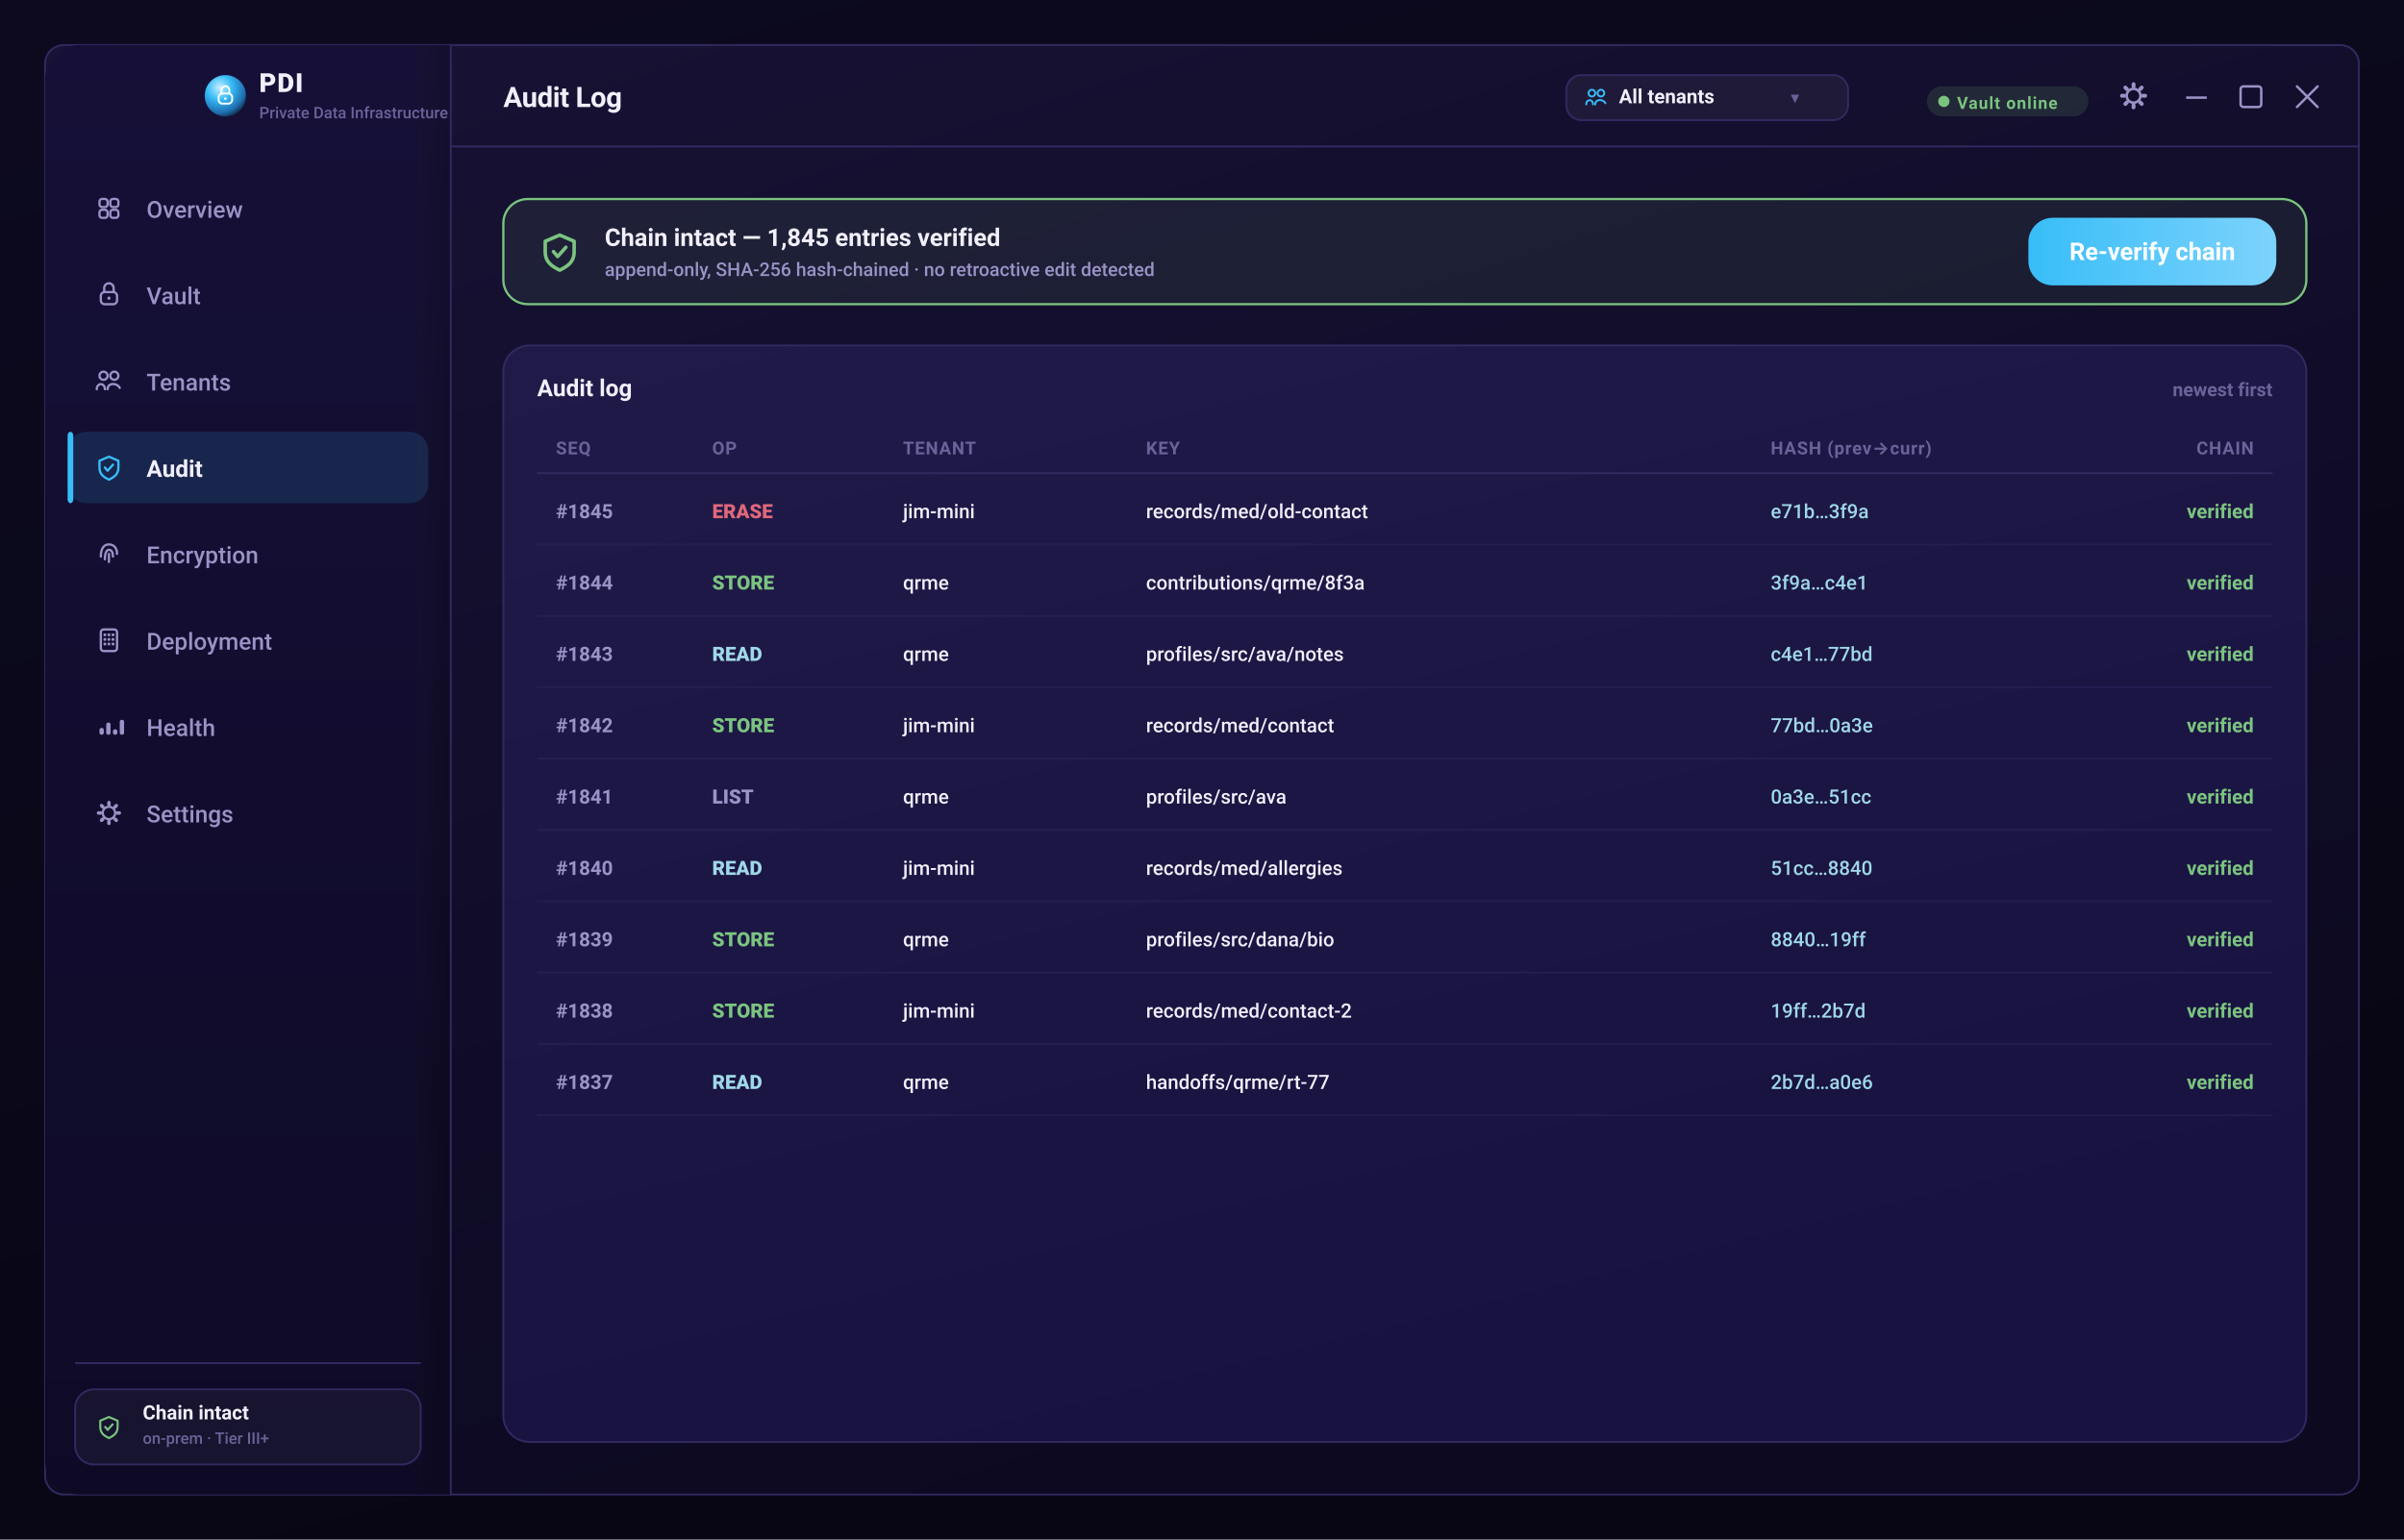
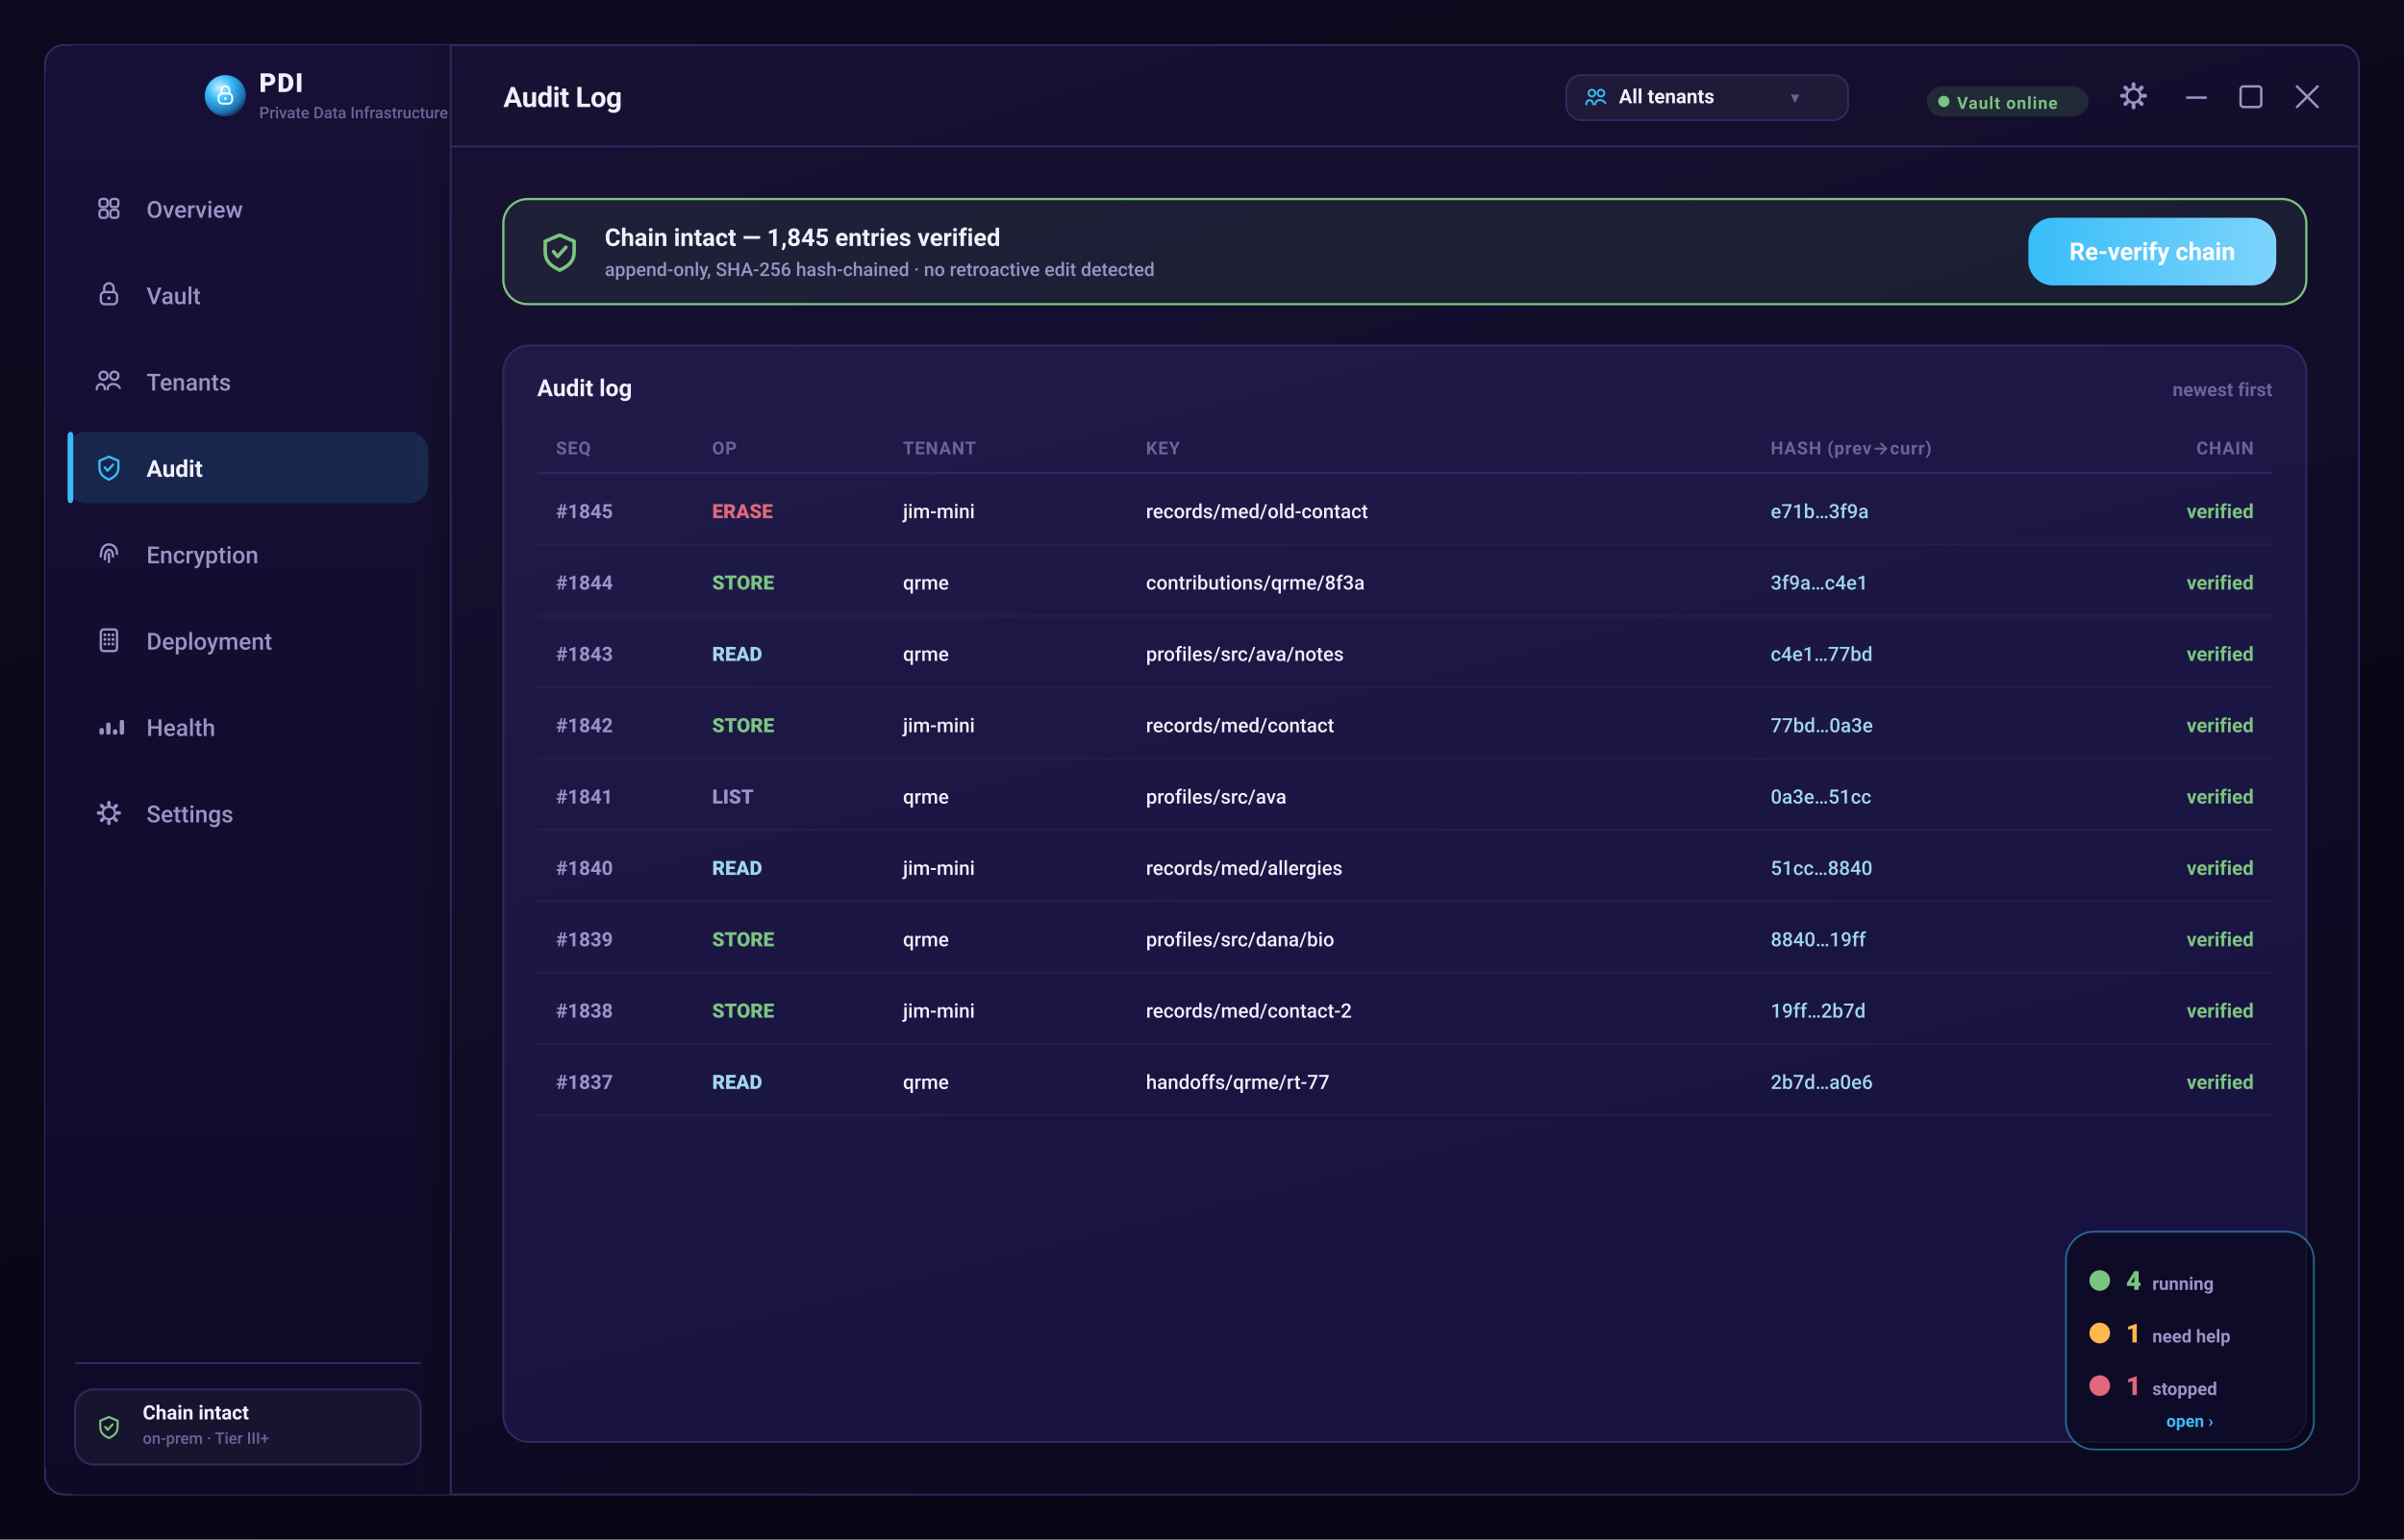
<svg xmlns="http://www.w3.org/2000/svg" width="1280" height="820" viewBox="0 0 1280 820" role="img" aria-label="PDI console — Audit Log">
  <defs>
    <linearGradient id="gPage" x1="0" y1="0" x2="0.4" y2="1">
      <stop offset="0" stop-color="#0d0a20" />
      <stop offset="1" stop-color="#080614" />
    </linearGradient>
    <linearGradient id="gScr" x1="0" y1="0" x2="0.5" y2="1">
      <stop offset="0" stop-color="#181235" />
      <stop offset="1" stop-color="#0c0920" />
    </linearGradient>
    <linearGradient id="gSide" x1="0" y1="0" x2="0" y2="1">
      <stop offset="0" stop-color="#161038" />
      <stop offset="1" stop-color="#0e0a26" />
    </linearGradient>
    <linearGradient id="gCard" x1="0" y1="0" x2="0.4" y2="1">
      <stop offset="0" stop-color="#201a48" />
      <stop offset="1" stop-color="#181240" />
    </linearGradient>
    <linearGradient id="gBrand" x1="0" y1="0" x2="1" y2="0">
      <stop offset="0" stop-color="#38bdf8" />
      <stop offset="1" stop-color="#7dd3fc" />
    </linearGradient>
    <linearGradient id="gAmber" x1="0" y1="0" x2="1" y2="0">
      <stop offset="0" stop-color="#ffb84d" />
      <stop offset="1" stop-color="#ffd27a" />
    </linearGradient>
    <linearGradient id="mG" x1="0" y1="0" x2="1" y2="0">
      <stop offset="0" stop-color="#5fb87a" />
      <stop offset="1" stop-color="#7bc47f" />
    </linearGradient>
    <linearGradient id="mC" x1="0" y1="0" x2="1" y2="0">
      <stop offset="0" stop-color="#6bb6d6" />
      <stop offset="1" stop-color="#9fd8e8" />
    </linearGradient>
    <radialGradient id="orb" cx="36%" cy="30%" r="78%">
      <stop offset="0" stop-color="#cbeeff" />
      <stop offset="38%" stop-color="#38bdf8" />
      <stop offset="78%" stop-color="#1f6fb2" />
      <stop offset="100%" stop-color="#0b2438" />
    </radialGradient>
  </defs>
  <rect x="0.0" y="0.0" width="1280.0" height="820.0" rx="0" fill="url(#gPage)" />
  <rect x="24" y="24" width="1232" height="772" rx="10" fill="url(#gScr)" stroke="#302a60" stroke-width="1" />
  <rect x="24.0" y="24.0" width="216.0" height="772.0" rx="18" fill="url(#gSide)" />
  <rect x="222.0" y="24.0" width="18.0" height="772.0" rx="0" fill="url(#gScr)" />
  <line x1="240" y1="24" x2="240" y2="796" stroke="#302a60" stroke-width="1" />
  <line x1="240" y1="78" x2="1256" y2="78" stroke="#302a60" stroke-width="1" />
  <line x1="1164" y1="52" x2="1175" y2="52" stroke="#9a93c6" stroke-width="1.3" />
  <rect x="1193.0" y="46.0" width="11.0" height="11.0" rx="1.5" fill="none" stroke="#9a93c6" stroke-width="1.3" />
  <path d="M1223 46 l11 11 M1234 46 l-11 11" stroke="#9a93c6" stroke-width="1.3" stroke-linecap="round" />
  <circle cx="120" cy="51" r="11" fill="url(#orb)" />
  <rect x="116.4" y="49.8" width="7.2" height="5.4" rx="2" fill="none" stroke="rgba(255,255,255,0.95)" stroke-width="1.02" stroke-linecap="round" stroke-linejoin="round" />
  <path d="M117.9 49.8 v-1.8 a2.1 2.1 0 0 1 4.2 0 v1.8" fill="none" stroke="rgba(255,255,255,0.95)" stroke-width="1.02" stroke-linecap="round" stroke-linejoin="round" />
  <circle cx="120" cy="52.5" r="0.72" fill="rgba(255,255,255,0.95)" />
  <text x="138.0" y="49.0" font-family="-apple-system,BlinkMacSystemFont,'SF Pro Display','SF Pro Text','Segoe UI',Roboto,system-ui,sans-serif" font-size="14" font-weight="800" fill="#f2effc" text-anchor="start" letter-spacing="0.5">PDI</text>
  <text x="138.0" y="63.0" font-family="-apple-system,BlinkMacSystemFont,'SF Pro Display','SF Pro Text','Segoe UI',Roboto,system-ui,sans-serif" font-size="8.5" font-weight="500" fill="#6a6399" text-anchor="start">Private Data Infrastructure</text>
  <text x="268.0" y="57.0" font-family="-apple-system,BlinkMacSystemFont,'SF Pro Display','SF Pro Text','Segoe UI',Roboto,system-ui,sans-serif" font-size="15" font-weight="700" fill="#f2effc" text-anchor="start" letter-spacing="-0.2">Audit Log</text>
  <rect x="1134.96" y="43.8" width="2.08" height="3.2" rx="1" transform="rotate(0 1136 51)" fill="#9a93c6" />
  <rect x="1134.96" y="43.8" width="2.08" height="3.2" rx="1" transform="rotate(45 1136 51)" fill="#9a93c6" />
  <rect x="1134.96" y="43.8" width="2.08" height="3.2" rx="1" transform="rotate(90 1136 51)" fill="#9a93c6" />
  <rect x="1134.96" y="43.8" width="2.08" height="3.2" rx="1" transform="rotate(135 1136 51)" fill="#9a93c6" />
  <rect x="1134.96" y="43.8" width="2.08" height="3.2" rx="1" transform="rotate(180 1136 51)" fill="#9a93c6" />
  <rect x="1134.96" y="43.8" width="2.08" height="3.2" rx="1" transform="rotate(225 1136 51)" fill="#9a93c6" />
  <rect x="1134.96" y="43.8" width="2.08" height="3.2" rx="1" transform="rotate(270 1136 51)" fill="#9a93c6" />
  <rect x="1134.96" y="43.8" width="2.08" height="3.2" rx="1" transform="rotate(315 1136 51)" fill="#9a93c6" />
  <circle cx="1136" cy="51" r="3.68" fill="none" stroke="#9a93c6" stroke-width="1.36" stroke-linecap="round" stroke-linejoin="round" />
  <rect x="1026.0" y="46.0" width="86.0" height="16.0" rx="8" fill="rgba(123,196,127,0.14)" />
  <circle cx="1035.0" cy="54" r="3" fill="#7bc47f" />
  <text x="1042.0" y="58.0" font-family="-apple-system,BlinkMacSystemFont,'SF Pro Display','SF Pro Text','Segoe UI',Roboto,system-ui,sans-serif" font-size="9" font-weight="700" fill="#7bc47f" text-anchor="start" letter-spacing="0.5">Vault online</text>
  <rect x="834.0" y="40.0" width="150.0" height="24.0" rx="8" fill="rgba(255,255,255,0.05)" stroke="#302a60" stroke-width="1" />
  <circle cx="847.6" cy="49.6" r="1.8" fill="none" stroke="#38bdf8" stroke-width="1.02" stroke-linecap="round" stroke-linejoin="round" />
  <circle cx="852.4" cy="49.6" r="1.8" fill="none" stroke="#38bdf8" stroke-width="1.02" stroke-linecap="round" stroke-linejoin="round" />
  <path d="M844.6 55.6 c0 -3.0 3.6 -3.0 3.6 0 M849.4 55.6 c0 -3.0 4.2 -3.0 5.4 -0.6" fill="none" stroke="#38bdf8" stroke-width="1.02" stroke-linecap="round" stroke-linejoin="round" />
  <text x="862.0" y="55.0" font-family="-apple-system,BlinkMacSystemFont,'SF Pro Display','SF Pro Text','Segoe UI',Roboto,system-ui,sans-serif" font-size="10.5" font-weight="600" fill="#f2effc" text-anchor="start">All tenants</text>
  <text x="958.0" y="55.0" font-family="-apple-system,BlinkMacSystemFont,'SF Pro Display','SF Pro Text','Segoe UI',Roboto,system-ui,sans-serif" font-size="9" font-weight="600" fill="#6a6399" text-anchor="end">▾</text>
  <rect x="52.96" y="105.96" width="4.32" height="4.32" rx="1.4" fill="none" stroke="#9a93c6" stroke-width="1.22" stroke-linecap="round" stroke-linejoin="round" />
  <rect x="58.72" y="105.96" width="4.32" height="4.32" rx="1.4" fill="none" stroke="#9a93c6" stroke-width="1.22" stroke-linecap="round" stroke-linejoin="round" />
  <rect x="52.96" y="111.72" width="4.32" height="4.32" rx="1.4" fill="none" stroke="#9a93c6" stroke-width="1.22" stroke-linecap="round" stroke-linejoin="round" />
  <rect x="58.72" y="111.72" width="4.32" height="4.32" rx="1.4" fill="none" stroke="#9a93c6" stroke-width="1.22" stroke-linecap="round" stroke-linejoin="round" />
  <text x="78.0" y="116.0" font-family="-apple-system,BlinkMacSystemFont,'SF Pro Display','SF Pro Text','Segoe UI',Roboto,system-ui,sans-serif" font-size="12.5" font-weight="500" fill="#9a93c6" text-anchor="start">Overview</text>
  <rect x="53.68" y="155.56" width="8.64" height="6.48" rx="2" fill="none" stroke="#9a93c6" stroke-width="1.22" stroke-linecap="round" stroke-linejoin="round" />
  <path d="M55.48 155.56 v-2.16 a2.52 2.52 0 0 1 5.04 0 v2.16" fill="none" stroke="#9a93c6" stroke-width="1.22" stroke-linecap="round" stroke-linejoin="round" />
  <circle cx="58" cy="158.8" r="0.864" fill="#9a93c6" />
  <text x="78.0" y="162.0" font-family="-apple-system,BlinkMacSystemFont,'SF Pro Display','SF Pro Text','Segoe UI',Roboto,system-ui,sans-serif" font-size="12.5" font-weight="500" fill="#9a93c6" text-anchor="start">Vault</text>
  <circle cx="55.12" cy="200.12" r="2.16" fill="none" stroke="#9a93c6" stroke-width="1.22" stroke-linecap="round" stroke-linejoin="round" />
  <circle cx="60.88" cy="200.12" r="2.16" fill="none" stroke="#9a93c6" stroke-width="1.22" stroke-linecap="round" stroke-linejoin="round" />
  <path d="M51.52 207.32 c0 -3.6 4.32 -3.6 4.32 0 M57.28 207.32 c0 -3.6 5.04 -3.6 6.48 -0.72" fill="none" stroke="#9a93c6" stroke-width="1.22" stroke-linecap="round" stroke-linejoin="round" />
  <text x="78.0" y="208.0" font-family="-apple-system,BlinkMacSystemFont,'SF Pro Display','SF Pro Text','Segoe UI',Roboto,system-ui,sans-serif" font-size="12.5" font-weight="500" fill="#9a93c6" text-anchor="start">Tenants</text>
  <rect x="36.0" y="230.0" width="192.0" height="38.0" rx="10" fill="rgba(56,189,248,0.14)" />
  <rect x="36.0" y="230.0" width="3.0" height="38.0" rx="2" fill="#38bdf8" />
  <path d="M58 243.24 l5.04 2.16 v3.6 c0 3.6 -2.16 5.04 -5.04 6.48 c-2.88 -1.44 -5.04 -2.88 -5.04 -6.48 v-3.6 Z" fill="none" stroke="#38bdf8" stroke-width="1.22" stroke-linecap="round" stroke-linejoin="round" />
  <path d="M55.84 249 l1.44 1.728 2.88 -3.24" fill="none" stroke="#38bdf8" stroke-width="1.22" stroke-linecap="round" stroke-linejoin="round" />
  <text x="78.0" y="254.0" font-family="-apple-system,BlinkMacSystemFont,'SF Pro Display','SF Pro Text','Segoe UI',Roboto,system-ui,sans-serif" font-size="12.5" font-weight="650" fill="#f2effc" text-anchor="start">Audit</text>
  <path d="M53.68 296.44 c0 -5.04 2.16 -6.48 4.32 -6.48 c2.16 0 4.32 1.44 4.32 5.04" fill="none" stroke="#9a93c6" stroke-width="1.22" stroke-linecap="round" stroke-linejoin="round" />
  <path d="M55.84 297.88 c0 -4.32 1.44 -5.04 2.16 -5.04 c1.44 0 2.16 1.44 2.16 3.6" fill="none" stroke="#9a93c6" stroke-width="1.22" stroke-linecap="round" stroke-linejoin="round" />
  <path d="M58 299.32 v-4.32" fill="none" stroke="#9a93c6" stroke-width="1.22" stroke-linecap="round" stroke-linejoin="round" />
  <text x="78.0" y="300.0" font-family="-apple-system,BlinkMacSystemFont,'SF Pro Display','SF Pro Text','Segoe UI',Roboto,system-ui,sans-serif" font-size="12.5" font-weight="500" fill="#9a93c6" text-anchor="start">Encryption</text>
  <rect x="53.68" y="335.24" width="8.64" height="11.52" rx="1.5" fill="none" stroke="#9a93c6" stroke-width="1.22" stroke-linecap="round" stroke-linejoin="round" />
  <rect x="55.12" y="337.4" width="1.44" height="1.44" rx="0.4" fill="#9a93c6" />
  <rect x="57.28" y="337.4" width="1.44" height="1.44" rx="0.4" fill="#9a93c6" />
  <rect x="59.44" y="337.4" width="1.44" height="1.44" rx="0.4" fill="#9a93c6" />
  <rect x="55.12" y="339.848" width="1.44" height="1.44" rx="0.4" fill="#9a93c6" />
  <rect x="57.28" y="339.848" width="1.44" height="1.44" rx="0.4" fill="#9a93c6" />
  <rect x="59.44" y="339.848" width="1.44" height="1.44" rx="0.4" fill="#9a93c6" />
  <rect x="55.12" y="342.296" width="1.44" height="1.44" rx="0.4" fill="#9a93c6" />
  <rect x="57.28" y="342.296" width="1.44" height="1.44" rx="0.4" fill="#9a93c6" />
  <rect x="59.44" y="342.296" width="1.44" height="1.44" rx="0.4" fill="#9a93c6" />
  <text x="78.0" y="346.0" font-family="-apple-system,BlinkMacSystemFont,'SF Pro Display','SF Pro Text','Segoe UI',Roboto,system-ui,sans-serif" font-size="12.5" font-weight="500" fill="#9a93c6" text-anchor="start">Deployment</text>
  <rect x="52.96" y="387.72" width="2.304" height="3.6" rx="1" fill="#9a93c6" />
  <rect x="56.56" y="384.84" width="2.304" height="6.48" rx="1" fill="#9a93c6" />
  <rect x="60.16" y="388.44" width="2.304" height="2.88" rx="1" fill="#9a93c6" />
  <rect x="63.76" y="383.4" width="2.304" height="7.92" rx="1" fill="#9a93c6" />
  <text x="78.0" y="392.0" font-family="-apple-system,BlinkMacSystemFont,'SF Pro Display','SF Pro Text','Segoe UI',Roboto,system-ui,sans-serif" font-size="12.5" font-weight="500" fill="#9a93c6" text-anchor="start">Health</text>
  <rect x="57.064" y="426.52" width="1.872" height="2.88" rx="1" transform="rotate(0 58 433)" fill="#9a93c6" />
  <rect x="57.064" y="426.52" width="1.872" height="2.88" rx="1" transform="rotate(45 58 433)" fill="#9a93c6" />
  <rect x="57.064" y="426.52" width="1.872" height="2.88" rx="1" transform="rotate(90 58 433)" fill="#9a93c6" />
  <rect x="57.064" y="426.52" width="1.872" height="2.88" rx="1" transform="rotate(135 58 433)" fill="#9a93c6" />
  <rect x="57.064" y="426.52" width="1.872" height="2.88" rx="1" transform="rotate(180 58 433)" fill="#9a93c6" />
  <rect x="57.064" y="426.52" width="1.872" height="2.88" rx="1" transform="rotate(225 58 433)" fill="#9a93c6" />
  <rect x="57.064" y="426.52" width="1.872" height="2.88" rx="1" transform="rotate(270 58 433)" fill="#9a93c6" />
  <rect x="57.064" y="426.52" width="1.872" height="2.88" rx="1" transform="rotate(315 58 433)" fill="#9a93c6" />
  <circle cx="58" cy="433" r="3.312" fill="none" stroke="#9a93c6" stroke-width="1.22" stroke-linecap="round" stroke-linejoin="round" />
  <text x="78.0" y="438.0" font-family="-apple-system,BlinkMacSystemFont,'SF Pro Display','SF Pro Text','Segoe UI',Roboto,system-ui,sans-serif" font-size="12.5" font-weight="500" fill="#9a93c6" text-anchor="start">Settings</text>
  <line x1="40" y1="726" x2="224" y2="726" stroke="#302a60" stroke-width="1" />
  <rect x="40.0" y="740.0" width="184.0" height="40.0" rx="10" fill="rgba(255,255,255,0.04)" stroke="#302a60" stroke-width="1" />
  <path d="M58 754.72 l4.62 1.98 v3.3 c0 3.3 -1.98 4.62 -4.62 5.94 c-2.64 -1.32 -4.62 -2.64 -4.62 -5.94 v-3.3 Z" fill="none" stroke="#7bc47f" stroke-width="1.12" stroke-linecap="round" stroke-linejoin="round" />
  <path d="M56.02 760 l1.32 1.584 2.64 -2.97" fill="none" stroke="#7bc47f" stroke-width="1.12" stroke-linecap="round" stroke-linejoin="round" />
  <text x="76.0" y="756.0" font-family="-apple-system,BlinkMacSystemFont,'SF Pro Display','SF Pro Text','Segoe UI',Roboto,system-ui,sans-serif" font-size="10.5" font-weight="650" fill="#f2effc" text-anchor="start">Chain intact</text>
  <text x="76.0" y="769.0" font-family="-apple-system,BlinkMacSystemFont,'SF Pro Display','SF Pro Text','Segoe UI',Roboto,system-ui,sans-serif" font-size="8.5" font-weight="500" fill="#6a6399" text-anchor="start">on-prem · Tier III+</text>
  <marker id="ah" markerWidth="8" markerHeight="8" refX="6" refY="3" orient="auto">
    <path d="M0 0 L6 3 L0 6 Z" fill="#6a6399" />
  </marker>
  <rect x="268.0" y="106.0" width="960.0" height="56.0" rx="13" fill="rgba(123,196,127,0.09)" stroke="#7bc47f" stroke-width="1.2" />
  <path d="M298 125.2 l7.7 3.3 v5.5 c0 5.5 -3.3 7.7 -7.7 9.9 c-4.4 -2.2 -7.7 -4.4 -7.7 -9.9 v-5.5 Z" fill="none" stroke="#7bc47f" stroke-width="1.87" stroke-linecap="round" stroke-linejoin="round" />
  <path d="M294.7 134 l2.2 2.64 4.4 -4.95" fill="none" stroke="#7bc47f" stroke-width="1.87" stroke-linecap="round" stroke-linejoin="round" />
  <text x="322.0" y="131.0" font-family="-apple-system,BlinkMacSystemFont,'SF Pro Display','SF Pro Text','Segoe UI',Roboto,system-ui,sans-serif" font-size="13" font-weight="700" fill="#f2effc" text-anchor="start">Chain intact — 1,845 entries verified</text>
  <text x="322.0" y="147.0" font-family="-apple-system,BlinkMacSystemFont,'SF Pro Display','SF Pro Text','Segoe UI',Roboto,system-ui,sans-serif" font-size="10" font-weight="500" fill="#9a93c6" text-anchor="start">append-only, SHA-256 hash-chained · no retroactive edit detected</text>
  <rect x="1080.0" y="116.0" width="132.0" height="36.0" rx="13" fill="url(#gBrand)" />
  <text x="1146.0" y="138.5" font-family="-apple-system,BlinkMacSystemFont,'SF Pro Display','SF Pro Text','Segoe UI',Roboto,system-ui,sans-serif" font-size="13" font-weight="700" fill="#fff" text-anchor="middle">Re-verify chain</text>
  <rect x="268.0" y="184.0" width="960.0" height="584.0" rx="14" fill="url(#gCard)" stroke="#302a60" stroke-width="1" />
  <text x="286.0" y="211.0" font-family="-apple-system,BlinkMacSystemFont,'SF Pro Display','SF Pro Text','Segoe UI',Roboto,system-ui,sans-serif" font-size="12.5" font-weight="700" fill="#f2effc" text-anchor="start">Audit log</text>
  <text x="1210.0" y="211.0" font-family="-apple-system,BlinkMacSystemFont,'SF Pro Display','SF Pro Text','Segoe UI',Roboto,system-ui,sans-serif" font-size="10" font-weight="600" fill="#6a6399" text-anchor="end">newest first</text>
  <text x="296.0" y="242.0" font-family="-apple-system,BlinkMacSystemFont,'SF Pro Display','SF Pro Text','Segoe UI',Roboto,system-ui,sans-serif" font-size="9.5" font-weight="700" fill="#6a6399" text-anchor="start" letter-spacing="0.4">SEQ</text>
  <text x="379.2" y="242.0" font-family="-apple-system,BlinkMacSystemFont,'SF Pro Display','SF Pro Text','Segoe UI',Roboto,system-ui,sans-serif" font-size="9.5" font-weight="700" fill="#6a6399" text-anchor="start" letter-spacing="0.4">OP</text>
  <text x="480.8" y="242.0" font-family="-apple-system,BlinkMacSystemFont,'SF Pro Display','SF Pro Text','Segoe UI',Roboto,system-ui,sans-serif" font-size="9.5" font-weight="700" fill="#6a6399" text-anchor="start" letter-spacing="0.4">TENANT</text>
  <text x="610.2" y="242.0" font-family="-apple-system,BlinkMacSystemFont,'SF Pro Display','SF Pro Text','Segoe UI',Roboto,system-ui,sans-serif" font-size="9.5" font-weight="700" fill="#6a6399" text-anchor="start" letter-spacing="0.4">KEY</text>
  <text x="942.8" y="242.0" font-family="-apple-system,BlinkMacSystemFont,'SF Pro Display','SF Pro Text','Segoe UI',Roboto,system-ui,sans-serif" font-size="9.5" font-weight="700" fill="#6a6399" text-anchor="start" letter-spacing="0.4">HASH  (prev→curr)</text>
  <text x="1200.0" y="242.0" font-family="-apple-system,BlinkMacSystemFont,'SF Pro Display','SF Pro Text','Segoe UI',Roboto,system-ui,sans-serif" font-size="9.5" font-weight="700" fill="#6a6399" text-anchor="end" letter-spacing="0.4">CHAIN</text>
  <line x1="286" y1="252" x2="1210" y2="252" stroke="#302a60" stroke-width="1" />
  <text x="296.0" y="276.0" font-family="-apple-system,BlinkMacSystemFont,'SF Pro Display','SF Pro Text','Segoe UI',Roboto,system-ui,sans-serif" font-size="10.5" font-weight="600" fill="#9a93c6" text-anchor="start">#1845</text>
  <text x="379.2" y="276.0" font-family="-apple-system,BlinkMacSystemFont,'SF Pro Display','SF Pro Text','Segoe UI',Roboto,system-ui,sans-serif" font-size="10.5" font-weight="800" fill="#e0687a" text-anchor="start">ERASE</text>
  <text x="480.8" y="276.0" font-family="-apple-system,BlinkMacSystemFont,'SF Pro Display','SF Pro Text','Segoe UI',Roboto,system-ui,sans-serif" font-size="10.5" font-weight="500" fill="#f2effc" text-anchor="start">jim-mini</text>
  <text x="610.2" y="276.0" font-family="-apple-system,BlinkMacSystemFont,'SF Pro Display','SF Pro Text','Segoe UI',Roboto,system-ui,sans-serif" font-size="10.5" font-weight="500" fill="#f2effc" text-anchor="start">records/med/old-contact</text>
  <text x="942.8" y="276.0" font-family="-apple-system,BlinkMacSystemFont,'SF Pro Display','SF Pro Text','Segoe UI',Roboto,system-ui,sans-serif" font-size="10.5" font-weight="500" fill="#9fd8e8" text-anchor="start">e71b…3f9a</text>
  <text x="1200.0" y="276.0" font-family="-apple-system,BlinkMacSystemFont,'SF Pro Display','SF Pro Text','Segoe UI',Roboto,system-ui,sans-serif" font-size="10.5" font-weight="600" fill="#7bc47f" text-anchor="end">verified</text>
  <line x1="286" y1="290" x2="1210" y2="290" stroke="rgba(48,42,96,0.45)" stroke-width="1" />
  <text x="296.0" y="314.0" font-family="-apple-system,BlinkMacSystemFont,'SF Pro Display','SF Pro Text','Segoe UI',Roboto,system-ui,sans-serif" font-size="10.5" font-weight="600" fill="#9a93c6" text-anchor="start">#1844</text>
  <text x="379.2" y="314.0" font-family="-apple-system,BlinkMacSystemFont,'SF Pro Display','SF Pro Text','Segoe UI',Roboto,system-ui,sans-serif" font-size="10.5" font-weight="800" fill="#7bc47f" text-anchor="start">STORE</text>
  <text x="480.8" y="314.0" font-family="-apple-system,BlinkMacSystemFont,'SF Pro Display','SF Pro Text','Segoe UI',Roboto,system-ui,sans-serif" font-size="10.5" font-weight="500" fill="#f2effc" text-anchor="start">qrme</text>
  <text x="610.2" y="314.0" font-family="-apple-system,BlinkMacSystemFont,'SF Pro Display','SF Pro Text','Segoe UI',Roboto,system-ui,sans-serif" font-size="10.5" font-weight="500" fill="#f2effc" text-anchor="start">contributions/qrme/8f3a</text>
  <text x="942.8" y="314.0" font-family="-apple-system,BlinkMacSystemFont,'SF Pro Display','SF Pro Text','Segoe UI',Roboto,system-ui,sans-serif" font-size="10.5" font-weight="500" fill="#9fd8e8" text-anchor="start">3f9a…c4e1</text>
  <text x="1200.0" y="314.0" font-family="-apple-system,BlinkMacSystemFont,'SF Pro Display','SF Pro Text','Segoe UI',Roboto,system-ui,sans-serif" font-size="10.5" font-weight="600" fill="#7bc47f" text-anchor="end">verified</text>
  <line x1="286" y1="328" x2="1210" y2="328" stroke="rgba(48,42,96,0.45)" stroke-width="1" />
  <text x="296.0" y="352.0" font-family="-apple-system,BlinkMacSystemFont,'SF Pro Display','SF Pro Text','Segoe UI',Roboto,system-ui,sans-serif" font-size="10.5" font-weight="600" fill="#9a93c6" text-anchor="start">#1843</text>
  <text x="379.2" y="352.0" font-family="-apple-system,BlinkMacSystemFont,'SF Pro Display','SF Pro Text','Segoe UI',Roboto,system-ui,sans-serif" font-size="10.5" font-weight="800" fill="#9fd8e8" text-anchor="start">READ</text>
  <text x="480.8" y="352.0" font-family="-apple-system,BlinkMacSystemFont,'SF Pro Display','SF Pro Text','Segoe UI',Roboto,system-ui,sans-serif" font-size="10.5" font-weight="500" fill="#f2effc" text-anchor="start">qrme</text>
  <text x="610.2" y="352.0" font-family="-apple-system,BlinkMacSystemFont,'SF Pro Display','SF Pro Text','Segoe UI',Roboto,system-ui,sans-serif" font-size="10.5" font-weight="500" fill="#f2effc" text-anchor="start">profiles/src/ava/notes</text>
  <text x="942.8" y="352.0" font-family="-apple-system,BlinkMacSystemFont,'SF Pro Display','SF Pro Text','Segoe UI',Roboto,system-ui,sans-serif" font-size="10.5" font-weight="500" fill="#9fd8e8" text-anchor="start">c4e1…77bd</text>
  <text x="1200.0" y="352.0" font-family="-apple-system,BlinkMacSystemFont,'SF Pro Display','SF Pro Text','Segoe UI',Roboto,system-ui,sans-serif" font-size="10.5" font-weight="600" fill="#7bc47f" text-anchor="end">verified</text>
  <line x1="286" y1="366" x2="1210" y2="366" stroke="rgba(48,42,96,0.45)" stroke-width="1" />
  <text x="296.0" y="390.0" font-family="-apple-system,BlinkMacSystemFont,'SF Pro Display','SF Pro Text','Segoe UI',Roboto,system-ui,sans-serif" font-size="10.5" font-weight="600" fill="#9a93c6" text-anchor="start">#1842</text>
  <text x="379.2" y="390.0" font-family="-apple-system,BlinkMacSystemFont,'SF Pro Display','SF Pro Text','Segoe UI',Roboto,system-ui,sans-serif" font-size="10.5" font-weight="800" fill="#7bc47f" text-anchor="start">STORE</text>
  <text x="480.8" y="390.0" font-family="-apple-system,BlinkMacSystemFont,'SF Pro Display','SF Pro Text','Segoe UI',Roboto,system-ui,sans-serif" font-size="10.5" font-weight="500" fill="#f2effc" text-anchor="start">jim-mini</text>
  <text x="610.2" y="390.0" font-family="-apple-system,BlinkMacSystemFont,'SF Pro Display','SF Pro Text','Segoe UI',Roboto,system-ui,sans-serif" font-size="10.5" font-weight="500" fill="#f2effc" text-anchor="start">records/med/contact</text>
  <text x="942.8" y="390.0" font-family="-apple-system,BlinkMacSystemFont,'SF Pro Display','SF Pro Text','Segoe UI',Roboto,system-ui,sans-serif" font-size="10.5" font-weight="500" fill="#9fd8e8" text-anchor="start">77bd…0a3e</text>
  <text x="1200.0" y="390.0" font-family="-apple-system,BlinkMacSystemFont,'SF Pro Display','SF Pro Text','Segoe UI',Roboto,system-ui,sans-serif" font-size="10.5" font-weight="600" fill="#7bc47f" text-anchor="end">verified</text>
  <line x1="286" y1="404" x2="1210" y2="404" stroke="rgba(48,42,96,0.45)" stroke-width="1" />
  <text x="296.0" y="428.0" font-family="-apple-system,BlinkMacSystemFont,'SF Pro Display','SF Pro Text','Segoe UI',Roboto,system-ui,sans-serif" font-size="10.5" font-weight="600" fill="#9a93c6" text-anchor="start">#1841</text>
  <text x="379.2" y="428.0" font-family="-apple-system,BlinkMacSystemFont,'SF Pro Display','SF Pro Text','Segoe UI',Roboto,system-ui,sans-serif" font-size="10.5" font-weight="800" fill="#9a93c6" text-anchor="start">LIST</text>
  <text x="480.8" y="428.0" font-family="-apple-system,BlinkMacSystemFont,'SF Pro Display','SF Pro Text','Segoe UI',Roboto,system-ui,sans-serif" font-size="10.5" font-weight="500" fill="#f2effc" text-anchor="start">qrme</text>
  <text x="610.2" y="428.0" font-family="-apple-system,BlinkMacSystemFont,'SF Pro Display','SF Pro Text','Segoe UI',Roboto,system-ui,sans-serif" font-size="10.5" font-weight="500" fill="#f2effc" text-anchor="start">profiles/src/ava</text>
  <text x="942.8" y="428.0" font-family="-apple-system,BlinkMacSystemFont,'SF Pro Display','SF Pro Text','Segoe UI',Roboto,system-ui,sans-serif" font-size="10.5" font-weight="500" fill="#9fd8e8" text-anchor="start">0a3e…51cc</text>
  <text x="1200.0" y="428.0" font-family="-apple-system,BlinkMacSystemFont,'SF Pro Display','SF Pro Text','Segoe UI',Roboto,system-ui,sans-serif" font-size="10.5" font-weight="600" fill="#7bc47f" text-anchor="end">verified</text>
  <line x1="286" y1="442" x2="1210" y2="442" stroke="rgba(48,42,96,0.45)" stroke-width="1" />
  <text x="296.0" y="466.0" font-family="-apple-system,BlinkMacSystemFont,'SF Pro Display','SF Pro Text','Segoe UI',Roboto,system-ui,sans-serif" font-size="10.5" font-weight="600" fill="#9a93c6" text-anchor="start">#1840</text>
  <text x="379.2" y="466.0" font-family="-apple-system,BlinkMacSystemFont,'SF Pro Display','SF Pro Text','Segoe UI',Roboto,system-ui,sans-serif" font-size="10.5" font-weight="800" fill="#9fd8e8" text-anchor="start">READ</text>
  <text x="480.8" y="466.0" font-family="-apple-system,BlinkMacSystemFont,'SF Pro Display','SF Pro Text','Segoe UI',Roboto,system-ui,sans-serif" font-size="10.5" font-weight="500" fill="#f2effc" text-anchor="start">jim-mini</text>
  <text x="610.2" y="466.0" font-family="-apple-system,BlinkMacSystemFont,'SF Pro Display','SF Pro Text','Segoe UI',Roboto,system-ui,sans-serif" font-size="10.5" font-weight="500" fill="#f2effc" text-anchor="start">records/med/allergies</text>
  <text x="942.8" y="466.0" font-family="-apple-system,BlinkMacSystemFont,'SF Pro Display','SF Pro Text','Segoe UI',Roboto,system-ui,sans-serif" font-size="10.5" font-weight="500" fill="#9fd8e8" text-anchor="start">51cc…8840</text>
  <text x="1200.0" y="466.0" font-family="-apple-system,BlinkMacSystemFont,'SF Pro Display','SF Pro Text','Segoe UI',Roboto,system-ui,sans-serif" font-size="10.5" font-weight="600" fill="#7bc47f" text-anchor="end">verified</text>
  <line x1="286" y1="480" x2="1210" y2="480" stroke="rgba(48,42,96,0.45)" stroke-width="1" />
  <text x="296.0" y="504.0" font-family="-apple-system,BlinkMacSystemFont,'SF Pro Display','SF Pro Text','Segoe UI',Roboto,system-ui,sans-serif" font-size="10.5" font-weight="600" fill="#9a93c6" text-anchor="start">#1839</text>
  <text x="379.2" y="504.0" font-family="-apple-system,BlinkMacSystemFont,'SF Pro Display','SF Pro Text','Segoe UI',Roboto,system-ui,sans-serif" font-size="10.5" font-weight="800" fill="#7bc47f" text-anchor="start">STORE</text>
  <text x="480.8" y="504.0" font-family="-apple-system,BlinkMacSystemFont,'SF Pro Display','SF Pro Text','Segoe UI',Roboto,system-ui,sans-serif" font-size="10.5" font-weight="500" fill="#f2effc" text-anchor="start">qrme</text>
  <text x="610.2" y="504.0" font-family="-apple-system,BlinkMacSystemFont,'SF Pro Display','SF Pro Text','Segoe UI',Roboto,system-ui,sans-serif" font-size="10.5" font-weight="500" fill="#f2effc" text-anchor="start">profiles/src/dana/bio</text>
  <text x="942.8" y="504.0" font-family="-apple-system,BlinkMacSystemFont,'SF Pro Display','SF Pro Text','Segoe UI',Roboto,system-ui,sans-serif" font-size="10.5" font-weight="500" fill="#9fd8e8" text-anchor="start">8840…19ff</text>
  <text x="1200.0" y="504.0" font-family="-apple-system,BlinkMacSystemFont,'SF Pro Display','SF Pro Text','Segoe UI',Roboto,system-ui,sans-serif" font-size="10.5" font-weight="600" fill="#7bc47f" text-anchor="end">verified</text>
  <line x1="286" y1="518" x2="1210" y2="518" stroke="rgba(48,42,96,0.45)" stroke-width="1" />
  <text x="296.0" y="542.0" font-family="-apple-system,BlinkMacSystemFont,'SF Pro Display','SF Pro Text','Segoe UI',Roboto,system-ui,sans-serif" font-size="10.5" font-weight="600" fill="#9a93c6" text-anchor="start">#1838</text>
  <text x="379.2" y="542.0" font-family="-apple-system,BlinkMacSystemFont,'SF Pro Display','SF Pro Text','Segoe UI',Roboto,system-ui,sans-serif" font-size="10.5" font-weight="800" fill="#7bc47f" text-anchor="start">STORE</text>
  <text x="480.8" y="542.0" font-family="-apple-system,BlinkMacSystemFont,'SF Pro Display','SF Pro Text','Segoe UI',Roboto,system-ui,sans-serif" font-size="10.5" font-weight="500" fill="#f2effc" text-anchor="start">jim-mini</text>
  <text x="610.2" y="542.0" font-family="-apple-system,BlinkMacSystemFont,'SF Pro Display','SF Pro Text','Segoe UI',Roboto,system-ui,sans-serif" font-size="10.5" font-weight="500" fill="#f2effc" text-anchor="start">records/med/contact-2</text>
  <text x="942.8" y="542.0" font-family="-apple-system,BlinkMacSystemFont,'SF Pro Display','SF Pro Text','Segoe UI',Roboto,system-ui,sans-serif" font-size="10.5" font-weight="500" fill="#9fd8e8" text-anchor="start">19ff…2b7d</text>
  <text x="1200.0" y="542.0" font-family="-apple-system,BlinkMacSystemFont,'SF Pro Display','SF Pro Text','Segoe UI',Roboto,system-ui,sans-serif" font-size="10.5" font-weight="600" fill="#7bc47f" text-anchor="end">verified</text>
  <line x1="286" y1="556" x2="1210" y2="556" stroke="rgba(48,42,96,0.45)" stroke-width="1" />
  <text x="296.0" y="580.0" font-family="-apple-system,BlinkMacSystemFont,'SF Pro Display','SF Pro Text','Segoe UI',Roboto,system-ui,sans-serif" font-size="10.5" font-weight="600" fill="#9a93c6" text-anchor="start">#1837</text>
  <text x="379.2" y="580.0" font-family="-apple-system,BlinkMacSystemFont,'SF Pro Display','SF Pro Text','Segoe UI',Roboto,system-ui,sans-serif" font-size="10.5" font-weight="800" fill="#9fd8e8" text-anchor="start">READ</text>
  <text x="480.8" y="580.0" font-family="-apple-system,BlinkMacSystemFont,'SF Pro Display','SF Pro Text','Segoe UI',Roboto,system-ui,sans-serif" font-size="10.5" font-weight="500" fill="#f2effc" text-anchor="start">qrme</text>
  <text x="610.2" y="580.0" font-family="-apple-system,BlinkMacSystemFont,'SF Pro Display','SF Pro Text','Segoe UI',Roboto,system-ui,sans-serif" font-size="10.5" font-weight="500" fill="#f2effc" text-anchor="start">handoffs/qrme/rt-77</text>
  <text x="942.8" y="580.0" font-family="-apple-system,BlinkMacSystemFont,'SF Pro Display','SF Pro Text','Segoe UI',Roboto,system-ui,sans-serif" font-size="10.5" font-weight="500" fill="#9fd8e8" text-anchor="start">2b7d…a0e6</text>
  <text x="1200.0" y="580.0" font-family="-apple-system,BlinkMacSystemFont,'SF Pro Display','SF Pro Text','Segoe UI',Roboto,system-ui,sans-serif" font-size="10.5" font-weight="600" fill="#7bc47f" text-anchor="end">verified</text>
  <line x1="286" y1="594" x2="1210" y2="594" stroke="rgba(48,42,96,0.45)" stroke-width="1" />
+   <rect x="1100.0" y="656.0" width="132.0" height="116.0" rx="15" fill="rgba(9,7,26,0.62)" stroke="rgba(56,189,248,0.5)" stroke-width="1" />
+   <circle cx="1118" cy="682" r="5.5" fill="#7bc47f" />
+   <text x="1132.0" y="687.0" font-family="-apple-system,BlinkMacSystemFont,'SF Pro Display','SF Pro Text','Segoe UI',Roboto,system-ui,sans-serif" font-size="14" font-weight="800" fill="#7bc47f" text-anchor="start">4</text>
+   <text x="1146.0" y="687.0" font-family="-apple-system,BlinkMacSystemFont,'SF Pro Display','SF Pro Text','Segoe UI',Roboto,system-ui,sans-serif" font-size="9.5" font-weight="600" fill="#9a93c6" text-anchor="start">running</text>
+   <circle cx="1118" cy="710" r="5.5" fill="#ffb84d" />
+   <text x="1132.0" y="715.0" font-family="-apple-system,BlinkMacSystemFont,'SF Pro Display','SF Pro Text','Segoe UI',Roboto,system-ui,sans-serif" font-size="14" font-weight="800" fill="#ffb84d" text-anchor="start">1</text>
+   <text x="1146.0" y="715.0" font-family="-apple-system,BlinkMacSystemFont,'SF Pro Display','SF Pro Text','Segoe UI',Roboto,system-ui,sans-serif" font-size="9.5" font-weight="600" fill="#9a93c6" text-anchor="start">need help</text>
+   <circle cx="1118" cy="738" r="5.5" fill="#e0687a" />
+   <text x="1132.0" y="743.0" font-family="-apple-system,BlinkMacSystemFont,'SF Pro Display','SF Pro Text','Segoe UI',Roboto,system-ui,sans-serif" font-size="14" font-weight="800" fill="#e0687a" text-anchor="start">1</text>
+   <text x="1146.0" y="743.0" font-family="-apple-system,BlinkMacSystemFont,'SF Pro Display','SF Pro Text','Segoe UI',Roboto,system-ui,sans-serif" font-size="9.5" font-weight="600" fill="#9a93c6" text-anchor="start">stopped</text>
+   <text x="1166.0" y="760.0" font-family="-apple-system,BlinkMacSystemFont,'SF Pro Display','SF Pro Text','Segoe UI',Roboto,system-ui,sans-serif" font-size="9" font-weight="700" fill="#38bdf8" text-anchor="middle">open ›</text>
</svg>
